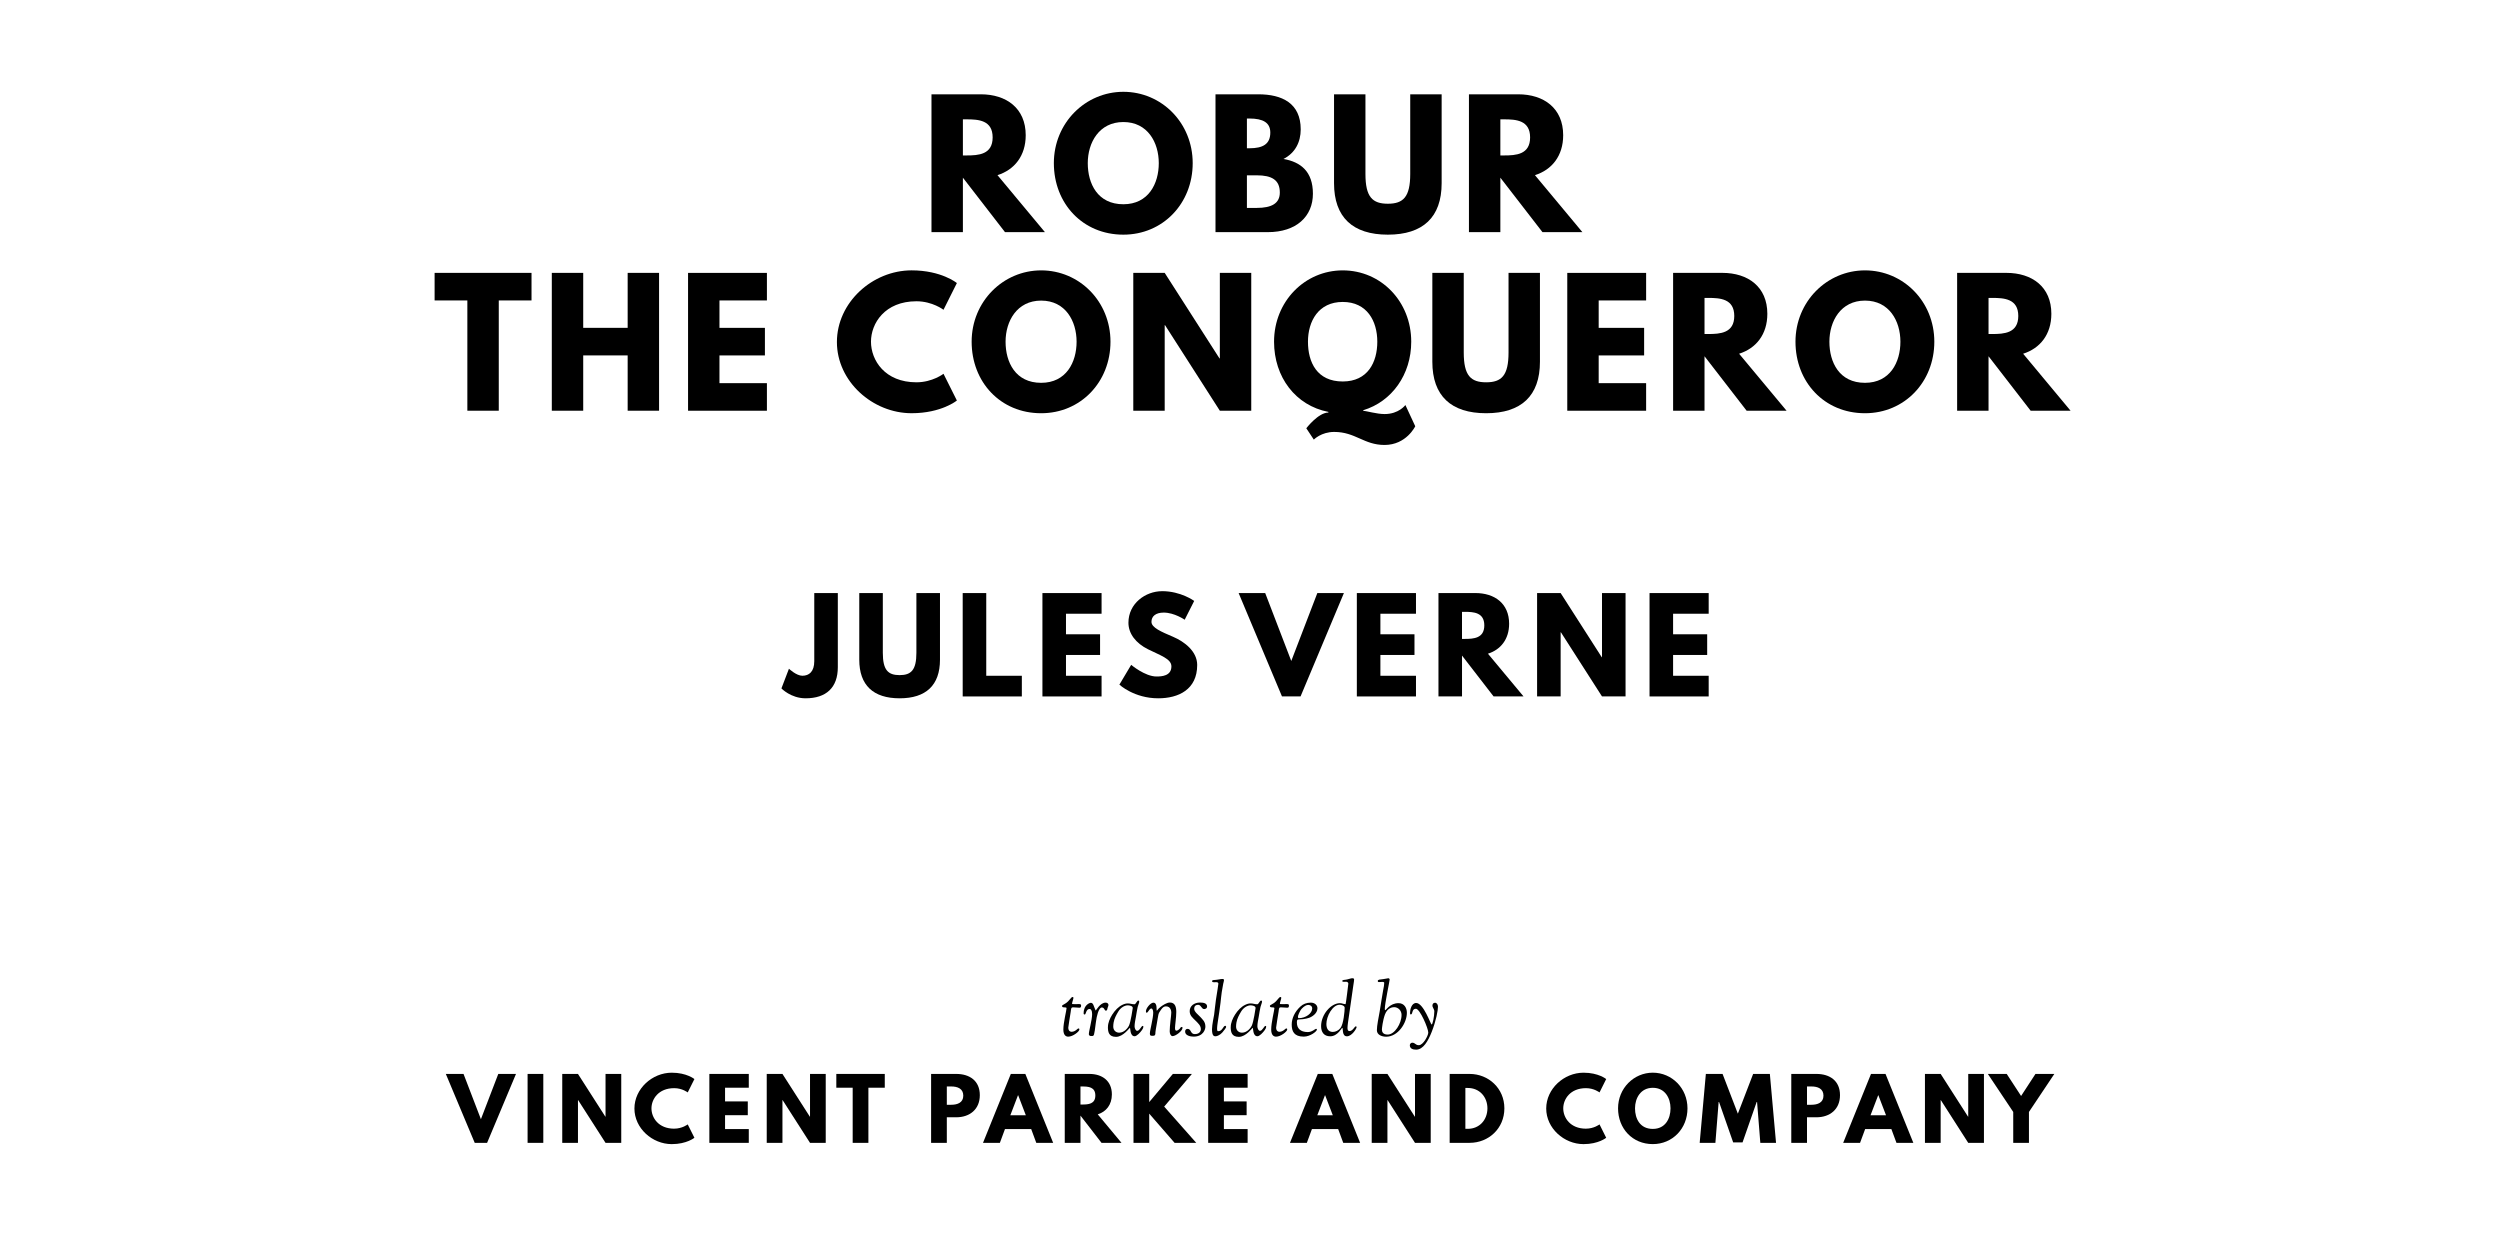
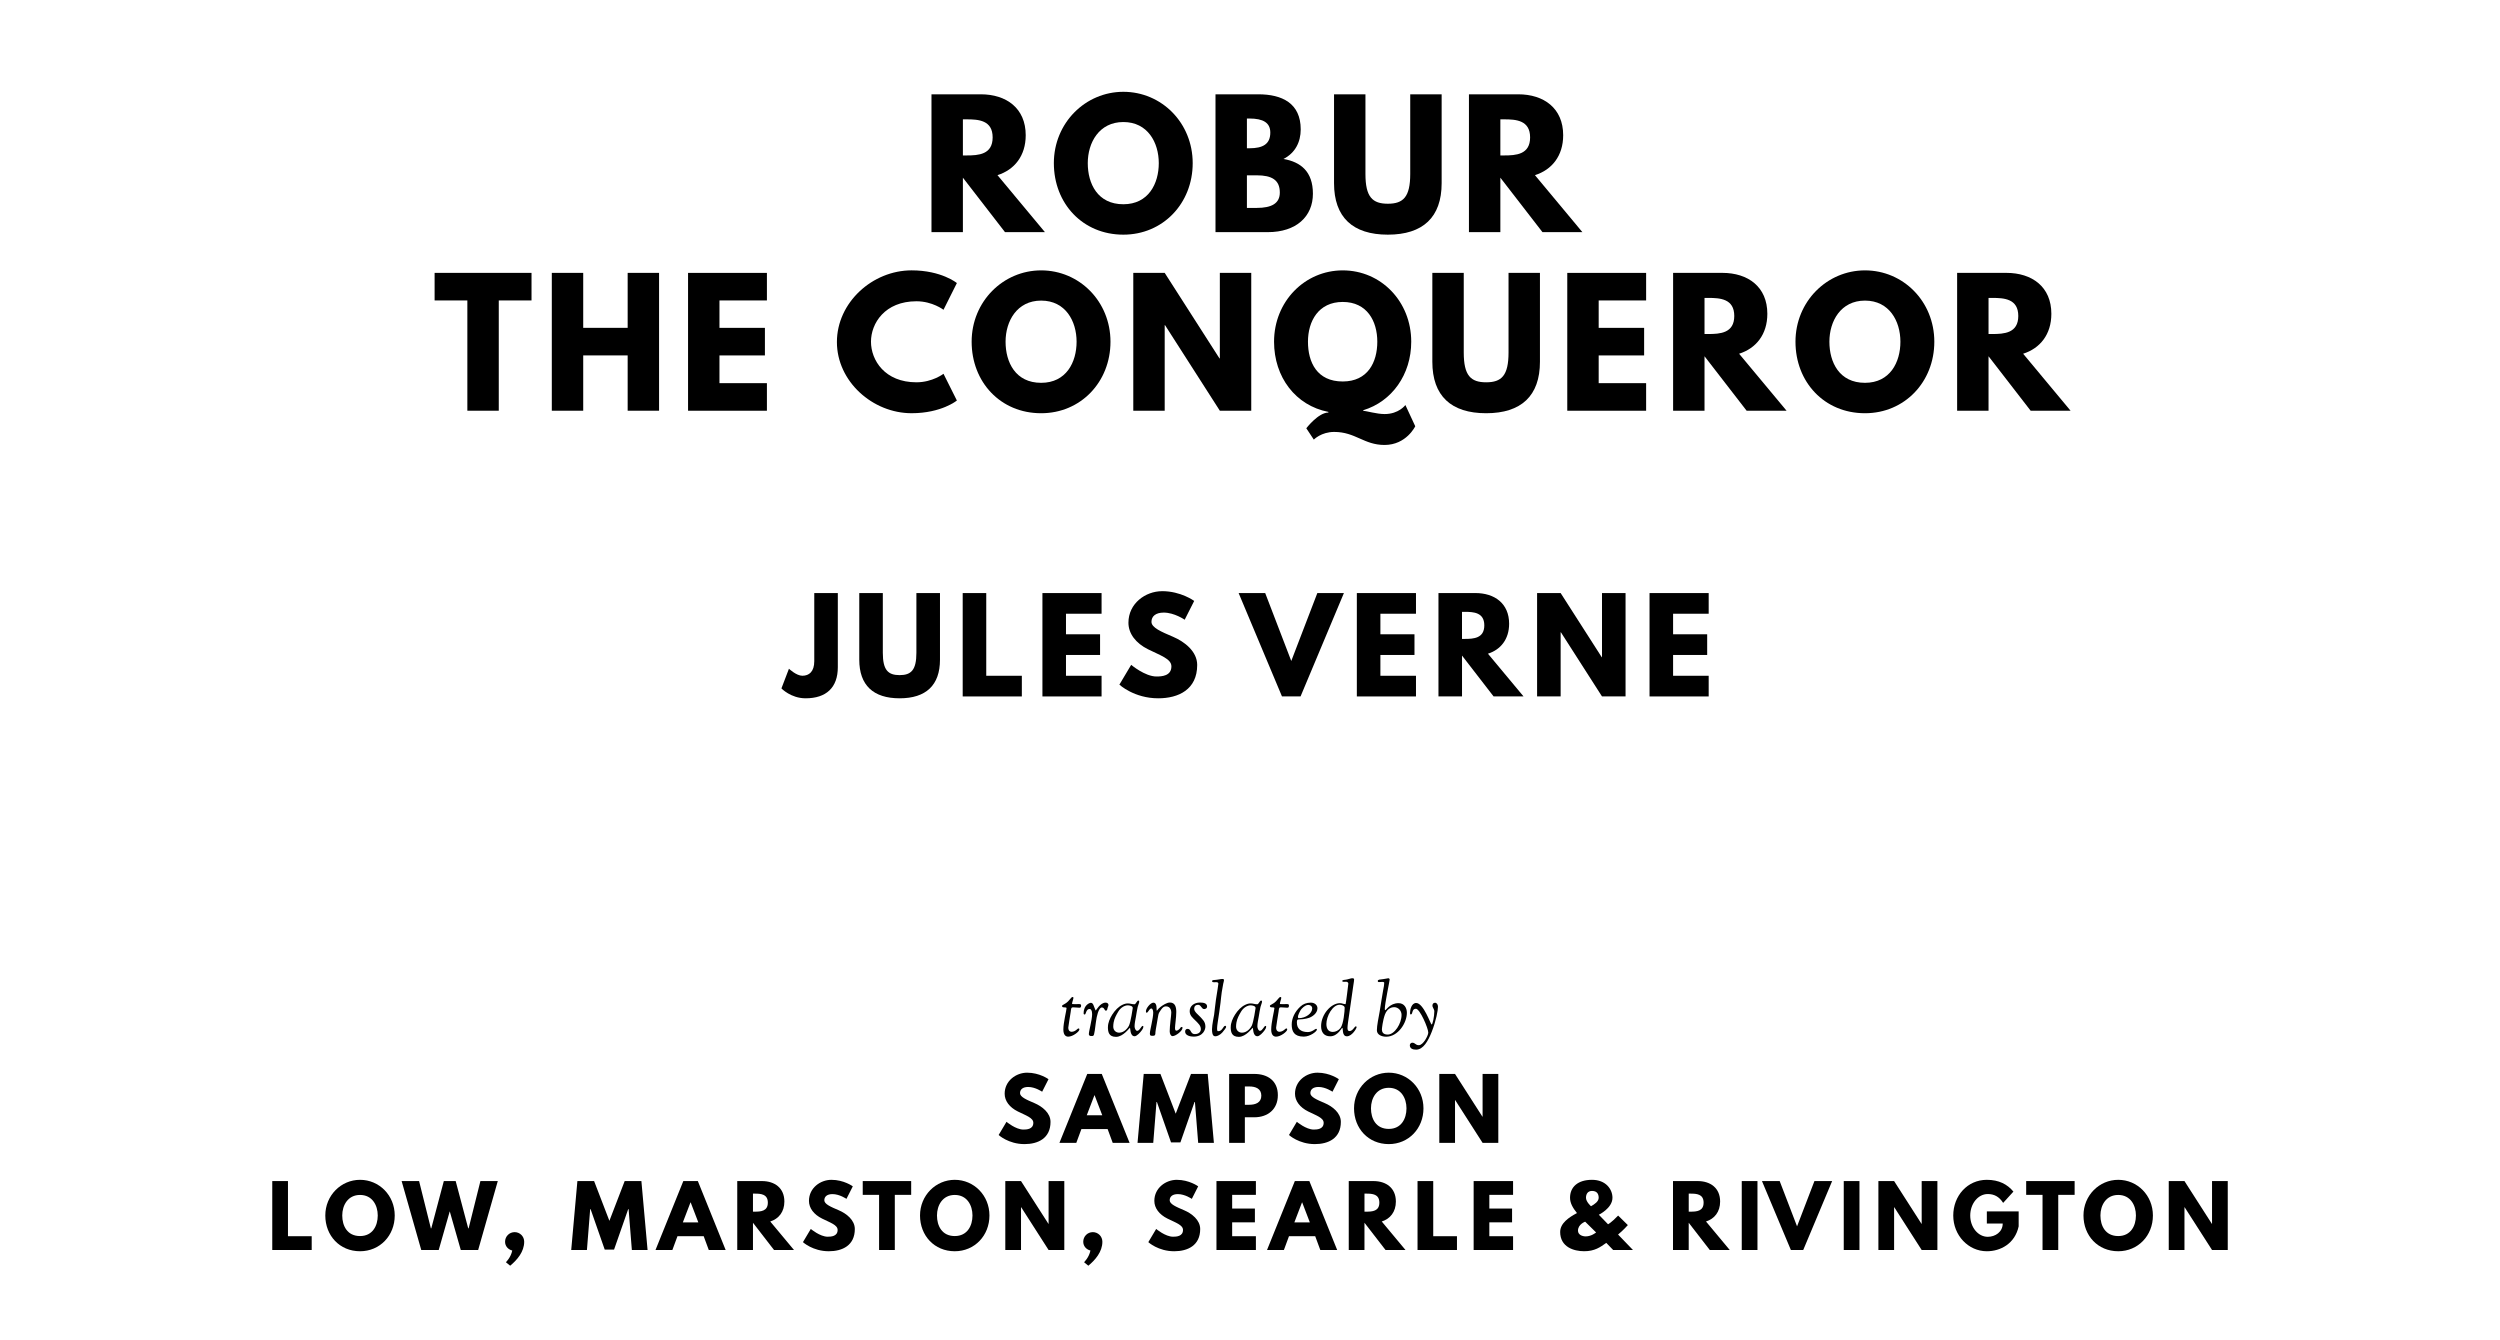
- <svg xmlns="http://www.w3.org/2000/svg" version="1.1" viewBox="0 0 1400 690">
+ <svg xmlns="http://www.w3.org/2000/svg" version="1.1" viewBox="0 0 1400 750">
  <g aria-label="ROBUR">
    <path d="M521.63,52.81l27.60,0.00c14.32,0.00,25.17,7.77,25.17,22.92c0.00,11.60-6.36,19.37-15.81,22.36l26.57,31.91l-22.36,0.00l-23.58-30.50l0.00,30.50l-17.59,0.00l0.00-77.19z  M539.22,87.05l2.06,0.00c6.64,0.00,14.60-0.47,14.60-10.11s-7.95-10.11-14.60-10.11l-2.06,0.00l0.00,20.21z" />
    <path d="M590.16,91.36c0.00-22.55,17.68-39.95,38.92-39.95c21.43,0.00,38.83,17.40,38.83,39.95s-16.65,40.05-38.83,40.05c-22.83,0.00-38.92-17.50-38.92-40.05z  M609.15,91.36c0.00,11.51,5.52,23.02,19.93,23.02c14.04,0.00,19.84-11.51,19.84-23.02s-6.18-23.02-19.84-23.02c-13.57,0.00-19.93,11.51-19.93,23.02z" />
    <path d="M680.68,52.81l23.95,0.00c13.29,0.00,23.77,4.96,23.77,19.65c0.00,7.11-3.09,13.19-9.64,16.56c9.64,1.68,16.47,7.02,16.47,19.46c0.00,12.73-9.26,21.52-25.26,21.52l-29.29,0.00l0.00-77.19z  M698.27,83.03l1.40,0.00c7.58,0.00,11.70-2.34,11.70-8.80c0.00-5.52-4.02-7.86-11.70-7.86l-1.40,0.00l0.00,16.65z  M698.27,116.43l5.52,0.00c8.33,0.00,12.91-2.53,12.91-8.61c0.00-7.11-4.58-9.64-12.91-9.64l-5.52,0.00l0.00,18.25z" />
    <path d="M807.32,52.81l0.00,49.78c0.00,19.09-10.48,28.82-30.13,28.82s-30.13-9.73-30.13-28.82l0.00-49.78l17.59,0.00l0.00,44.63c0.00,12.91,3.93,16.65,12.54,16.65s12.54-3.74,12.54-16.65l0.00-44.63l17.59,0.00z" />
    <path d="M822.61,52.81l27.60,0.00c14.32,0.00,25.17,7.77,25.17,22.92c0.00,11.60-6.36,19.37-15.81,22.36l26.57,31.91l-22.36,0.00l-23.58-30.50l0.00,30.50l-17.59,0.00l0.00-77.19z  M840.20,87.05l2.06,0.00c6.64,0.00,14.60-0.47,14.60-10.11s-7.95-10.11-14.60-10.11l-2.06,0.00l0.00,20.21z" />
  </g>
  <g aria-label="THE CONQUEROR">
    <path d="M243.38,168.25l0.00-15.44l54.27,0.00l0.00,15.44l-18.34,0.00l0.00,61.75l-17.59,0.00l0.00-61.75l-18.34,0.00z" />
    <path d="M326.60,199.03l0.00,30.97l-17.59,0.00l0.00-77.19l17.59,0.00l0.00,30.78l24.89,0.00l0.00-30.78l17.59,0.00l0.00,77.19l-17.59,0.00l0.00-30.97l-24.89,0.00z" />
    <path d="M429.47,152.81l0.00,15.44l-26.57,0.00l0.00,15.35l25.45,0.00l0.00,15.44l-25.45,0.00l0.00,15.53l26.57,0.00l0.00,15.44l-44.16,0.00l0.00-77.19l44.16,0.00z" />
    <path d="M513.20,214.09c8.98,0.00,15.16-4.77,15.16-4.77l7.49,14.97s-8.61,7.11-25.36,7.11c-21.80,0.00-41.82-17.78-41.82-39.86c0.00-22.18,19.93-40.14,41.82-40.14c16.75,0.00,25.36,7.11,25.36,7.11l-7.49,14.97s-6.18-4.77-15.16-4.77c-17.68,0.00-25.45,12.35-25.45,22.64c0.00,10.39,7.77,22.74,25.45,22.74z" />
    <path d="M544.12,191.36c0.00-22.55,17.68-39.95,38.92-39.95c21.43,0.00,38.83,17.40,38.83,39.95s-16.65,40.05-38.83,40.05c-22.83,0.00-38.92-17.50-38.92-40.05z  M563.12,191.36c0.00,11.51,5.52,23.02,19.93,23.02c14.04,0.00,19.84-11.51,19.84-23.02s-6.18-23.02-19.84-23.02c-13.57,0.00-19.93,11.51-19.93,23.02z" />
    <path d="M652.23,182.09l0.00,47.91l-17.59,0.00l0.00-77.19l17.59,0.00l30.69,47.91l0.19,0.00l0.00-47.91l17.59,0.00l0.00,77.19l-17.59,0.00l-30.69-47.91l-0.19,0.00z" />
    <path d="M735.74,246.19l-4.21-6.36s6.74-8.80,12.35-8.80l0.00-0.37c-18.34-3.56-30.41-19.46-30.41-39.30c0.00-22.55,17.22-39.95,38.46-39.95c21.43,0.00,38.36,17.40,38.36,39.95c0.00,18.43-10.85,33.50-26.85,38.36l0.00,0.37c1.78,0.00,7.39,1.78,11.98,1.78c7.95,0.00,11.60-5.05,11.60-5.05l5.52,11.88s-4.96,10.48-17.22,10.48c-11.51,0.00-16.28-7.30-28.16-7.30c-7.30,0.00-11.42,4.30-11.42,4.30z  M732.46,191.36c0.00,11.51,5.05,22.27,19.46,22.27c14.04,0.00,19.37-10.76,19.37-22.27s-5.71-22.27-19.37-22.27c-13.57,0.00-19.46,10.76-19.46,22.27z" />
    <path d="M862.37,152.81l0.00,49.78c0.00,19.09-10.48,28.82-30.13,28.82s-30.13-9.73-30.13-28.82l0.00-49.78l17.59,0.00l0.00,44.63c0.00,12.91,3.93,16.65,12.54,16.65s12.54-3.74,12.54-16.65l0.00-44.63l17.59,0.00z" />
    <path d="M921.83,152.81l0.00,15.44l-26.57,0.00l0.00,15.35l25.45,0.00l0.00,15.44l-25.45,0.00l0.00,15.53l26.57,0.00l0.00,15.44l-44.16,0.00l0.00-77.19l44.16,0.00z" />
    <path d="M936.94,152.81l27.60,0.00c14.32,0.00,25.17,7.77,25.17,22.92c0.00,11.60-6.36,19.37-15.81,22.36l26.57,31.91l-22.36,0.00l-23.58-30.50l0.00,30.50l-17.59,0.00l0.00-77.19z  M954.53,187.05l2.06,0.00c6.64,0.00,14.60-0.47,14.60-10.11s-7.95-10.11-14.60-10.11l-2.06,0.00l0.00,20.21z" />
    <path d="M1005.47,191.36c0.00-22.55,17.68-39.95,38.92-39.95c21.43,0.00,38.83,17.40,38.83,39.95s-16.65,40.05-38.83,40.05c-22.83,0.00-38.92-17.50-38.92-40.05z  M1024.46,191.36c0.00,11.51,5.52,23.02,19.93,23.02c14.04,0.00,19.84-11.51,19.84-23.02s-6.18-23.02-19.84-23.02c-13.57,0.00-19.93,11.51-19.93,23.02z" />
    <path d="M1095.99,152.81l27.60,0.00c14.32,0.00,25.17,7.77,25.17,22.92c0.00,11.60-6.36,19.37-15.81,22.36l26.57,31.91l-22.36,0.00l-23.58-30.50l0.00,30.50l-17.59,0.00l0.00-77.19z  M1113.58,187.05l2.06,0.00c6.64,0.00,14.60-0.47,14.60-10.11s-7.95-10.11-14.60-10.11l-2.06,0.00l0.00,20.21z" />
  </g>
  <g aria-label="JULES VERNE">
    <path d="M469.18,332.11l0.00,41.54c0.00,11.37-6.46,17.40-18.04,17.40c-8.28,0.00-13.54-5.54-13.54-5.54l4.21-11.02s4.14,3.93,7.51,3.93c3.79,0.00,6.67-2.32,6.67-8.14l0.00-38.18l13.19,0.00z" />
    <path d="M526.39,332.11l0.00,37.33c0.00,14.32-7.86,21.61-22.60,21.61s-22.60-7.30-22.60-21.61l0.00-37.33l13.19,0.00l0.00,33.47c0.00,9.68,2.95,12.49,9.40,12.49s9.40-2.81,9.40-12.49l0.00-33.47l13.19,0.00z" />
    <path d="M552.30,332.11l0.00,46.32l19.93,0.00l0.00,11.58l-33.12,0.00l0.00-57.89l13.19,0.00z" />
    <path d="M616.88,332.11l0.00,11.58l-19.93,0.00l0.00,11.51l19.09,0.00l0.00,11.58l-19.09,0.00l0.00,11.65l19.93,0.00l0.00,11.58l-33.12,0.00l0.00-57.89l33.12,0.00z" />
    <path d="M650.79,331.05c10.53,0.00,17.96,5.47,17.96,5.47l-5.33,10.53s-5.75-4.00-11.72-4.00c-4.49,0.00-6.88,2.04-6.88,5.19c0.00,3.23,5.47,5.54,12.07,8.35c6.46,2.74,13.54,8.21,13.54,15.79c0.00,13.82-10.53,18.67-21.82,18.67c-13.54,0.00-21.75-7.65-21.75-7.65l6.60-11.09s7.72,6.53,14.18,6.53c2.88,0.00,8.35-0.28,8.35-5.68c0.00-4.21-6.18-6.11-13.05-9.54c-6.95-3.44-11.02-8.84-11.02-14.88c0.00-10.81,9.54-17.68,18.88-17.68z" />
    <path d="M717.91,390.00l-24.28-57.89l14.88,0.00l14.60,38.04l14.60-38.04l14.88,0.00l-24.28,57.89l-10.39,0.00z" />
    <path d="M792.95,332.11l0.00,11.58l-19.93,0.00l0.00,11.51l19.09,0.00l0.00,11.58l-19.09,0.00l0.00,11.65l19.93,0.00l0.00,11.58l-33.12,0.00l0.00-57.89l33.12,0.00z" />
    <path d="M805.53,332.11l20.70,0.00c10.74,0.00,18.88,5.82,18.88,17.19c0.00,8.70-4.77,14.53-11.86,16.77l19.93,23.93l-16.77,0.00l-17.68-22.88l0.00,22.88l-13.19,0.00l0.00-57.89z  M818.72,357.79l1.54,0.00c4.98,0.00,10.95-0.35,10.95-7.58s-5.96-7.58-10.95-7.58l-1.54,0.00l0.00,15.16z" />
    <path d="M873.96,354.07l0.00,35.93l-13.19,0.00l0.00-57.89l13.19,0.00l23.02,35.93l0.14,0.00l0.00-35.93l13.19,0.00l0.00,57.89l-13.19,0.00l-23.02-35.93l-0.14,0.00z" />
    <path d="M956.86,332.11l0.00,11.58l-19.93,0.00l0.00,11.51l19.09,0.00l0.00,11.58l-19.09,0.00l0.00,11.65l19.93,0.00l0.00,11.58l-33.12,0.00l0.00-57.89l33.12,0.00z" />
  </g>
  <g aria-label="translated by">
    <path d="M594.73,563.42c0.00-0.85,1.62-0.81,3.49-2.76c1.70-1.79,1.79-2.34,2.47-2.34c0.21,0.00,0.43,0.13,0.43,0.51c0.00,0.55-0.77,2.55-0.77,3.19c0.00,0.26,0.09,0.30,1.49,0.30c1.66,0.00,2.00-0.04,2.47-0.04c0.89,0.00,1.11,0.30,1.11,0.81c0.00,0.98-0.26,1.23-1.02,1.23c-0.68,0.00-2.51-0.21-3.44-0.21c-1.23,0.00-1.11,0.77-1.36,2.51c-0.38,2.64-1.36,8.16-1.36,8.84c0.00,2.25,1.57,2.34,1.74,2.34c2.34,0.00,3.32-1.87,4.00-1.87c0.13,0.00,0.47,0.00,0.47,0.60c0.00,1.11-3.61,4.00-6.25,4.00c-1.15,0.00-2.72-0.68-2.72-4.00c0.00-3.91,1.79-10.80,1.79-11.94c0.00-0.89-2.51,0.04-2.51-1.15z" />
    <path d="M606.84,567.42c0.00-4.85,3.61-5.87,4.00-5.87c0.89,0.00,1.32,0.81,1.57,1.49c1.06,2.76,1.11,2.81,1.19,2.81c0.30,0.00,2.42-4.38,5.57-4.38c1.11,0.00,1.57,0.72,1.57,1.32c0.00,0.55-0.34,1.11-0.47,1.57c-0.09,0.30-0.17,1.62-0.94,1.62c-0.94,0.00-0.77-1.79-2.30-1.79c-1.91,0.00-2.98,5.57-3.19,7.35l-0.21,1.40c-0.94,7.23-0.85,7.23-2.38,7.23l-0.21,0.00c-0.43,0.00-1.28-0.09-1.28-1.11c0.00-1.70,1.83-7.95,1.83-11.14c0.00-2.13-0.68-2.89-1.45-2.89c-1.74,0.00-2.08,2.55-2.34,2.85c-0.13,0.13-0.26,0.26-0.47,0.26c-0.17,0.00-0.51-0.13-0.51-0.72z" />
    <path d="M620.45,575.15c0.00-2.38,1.06-4.80,2.38-6.93c1.53-2.42,3.49-4.46,5.74-5.53c1.15-0.55,2.00-0.77,3.10-0.77c1.32,0.00,2.21,0.47,3.61,0.47c0.85,0.00,1.36-2.08,2.21-2.08c0.26,0.00,0.47,0.17,0.47,0.64c0.00,0.68-0.55,1.70-0.85,2.93c-0.38,1.57-0.64,3.53-0.98,5.44c-0.34,1.87-0.77,3.83-0.77,5.44c0.00,1.11,0.64,2.51,1.45,2.51c1.40,0.00,2.30-2.76,3.10-2.76c0.34,0.00,0.38,0.30,0.38,0.47c0.00,0.43-0.21,1.06-0.77,1.83c-1.06,1.53-2.98,3.49-4.12,3.49c-2.72,0.00-2.34-4.76-2.64-4.76c-0.21,0.00-3.74,5.10-7.78,5.10s-4.55-2.72-4.55-5.48z  M623.42,574.90c0.00,2.13,1.53,3.40,3.32,3.40c3.06,0.00,5.06-3.06,5.44-3.83c1.02-2.04,2.17-9.86,2.17-9.99c0.00-1.19-1.91-1.49-2.81-1.49c-1.74,0.00-4.00,1.28-5.27,3.44c-1.23,2.04-2.25,3.95-2.64,6.16c-0.13,0.77-0.21,1.53-0.21,2.30z" />
    <path d="M641.70,566.35c0.00-1.66,2.55-4.85,4.17-4.85c2.47,0.00,1.57,4.46,1.96,4.46c0.26,0.00,0.55-0.94,2.13-2.13c1.15-0.89,3.40-2.42,5.19-2.42c2.98,0.00,3.57,2.64,3.57,5.31c0.00,2.98-0.72,7.48-0.72,8.93c0.00,1.19,0.34,1.53,0.81,1.53c0.72,0.00,1.70-0.94,1.70-0.94c0.51-0.64,0.68-1.15,1.32-1.15c0.30,0.00,0.38,0.26,0.38,0.51c0.00,1.66-3.74,4.63-5.61,4.63c-0.85,0.00-1.57-1.19-1.57-2.68c0.00-3.23,0.89-8.93,0.89-10.50c0.00-0.68-0.21-3.49-2.98-3.49c-0.98,0.00-1.79,0.47-2.76,1.87c-1.83,2.59-1.32,2.21-2.34,7.69c-1.06,5.74-0.77,5.23-0.85,5.82c-0.13,0.94-0.47,1.11-1.57,1.11c-1.15,0.00-1.49-0.09-1.49-1.32c0.00-1.79,1.87-8.37,1.87-11.65c0.00-1.49-0.55-2.34-0.98-2.34c-1.32,0.00-1.79,2.38-2.72,2.38c-0.30,0.00-0.38-0.34-0.38-0.81z" />
    <path d="M663.68,577.70c0.00-1.32,0.85-1.53,1.36-1.53c2.17,0.00,1.45,2.93,4.04,2.93c3.10,0.00,3.40-2.21,3.40-2.72c0.00-2.00-1.40-3.23-2.93-4.76c-1.70-1.74-3.32-2.85-3.32-5.40c0.00-2.85,2.47-4.80,5.78-4.80c2.30,0.00,3.95,0.55,3.95,2.21c0.00,1.32-1.40,1.45-1.62,1.45c-1.53,0.00-1.70-2.38-3.36-2.38c-1.62,0.00-2.25,0.98-2.25,2.25c0.00,1.62,2.34,3.36,3.36,4.46c1.32,1.49,2.93,2.68,2.93,5.53c0.00,1.53-1.19,5.57-6.63,5.57c-1.66,0.00-4.72-0.55-4.72-2.81z" />
    <path d="M678.72,576.34c0.00-2.42,1.11-7.44,1.19-8.12c0.38-2.68,0.60-5.70,1.02-8.42c0.72-4.59,1.36-8.42,1.36-8.93s-0.43-0.85-1.06-0.85s-0.72,0.04-1.23,0.04c-0.85,0.00-1.23-0.13-1.23-0.60c0.00-0.21,0.09-0.55,0.64-0.60c3.10-0.21,4.04-0.64,5.14-0.64c0.68,0.00,0.89,0.26,0.89,0.68c0.00,0.60-0.30,1.15-0.43,1.96c-1.57,8.25-0.85,6.67-2.21,15.81c-0.72,5.02-1.23,7.69-1.23,9.14s0.13,1.66,0.68,1.66c2.34,0.00,2.76-3.02,3.87-3.02c0.30,0.00,0.51,0.26,0.51,0.68s-1.11,1.87-2.13,3.06c-1.11,1.28-2.89,2.13-3.70,2.13c-0.85,0.00-2.08,0.00-2.08-4.00z" />
    <path d="M689.22,575.15c0.00-2.38,1.06-4.80,2.38-6.93c1.53-2.42,3.49-4.46,5.74-5.53c1.15-0.55,2.00-0.77,3.10-0.77c1.32,0.00,2.21,0.47,3.61,0.47c0.85,0.00,1.36-2.08,2.21-2.08c0.26,0.00,0.47,0.17,0.47,0.64c0.00,0.68-0.55,1.70-0.85,2.93c-0.38,1.57-0.64,3.53-0.98,5.44c-0.34,1.87-0.77,3.83-0.77,5.44c0.00,1.11,0.64,2.51,1.45,2.51c1.40,0.00,2.30-2.76,3.10-2.76c0.34,0.00,0.38,0.30,0.38,0.47c0.00,0.43-0.21,1.06-0.77,1.83c-1.06,1.53-2.98,3.49-4.12,3.49c-2.72,0.00-2.34-4.76-2.64-4.76c-0.21,0.00-3.74,5.10-7.78,5.10s-4.55-2.72-4.55-5.48z  M692.20,574.90c0.00,2.13,1.53,3.40,3.32,3.40c3.06,0.00,5.06-3.06,5.44-3.83c1.02-2.04,2.17-9.86,2.17-9.99c0.00-1.19-1.91-1.49-2.81-1.49c-1.74,0.00-4.00,1.28-5.27,3.44c-1.23,2.04-2.25,3.95-2.64,6.16c-0.13,0.77-0.21,1.53-0.21,2.30z" />
    <path d="M711.12,563.42c0.00-0.85,1.62-0.81,3.49-2.76c1.70-1.79,1.79-2.34,2.47-2.34c0.21,0.00,0.43,0.13,0.43,0.51c0.00,0.55-0.77,2.55-0.77,3.19c0.00,0.26,0.09,0.30,1.49,0.30c1.66,0.00,2.00-0.04,2.47-0.04c0.89,0.00,1.11,0.30,1.11,0.81c0.00,0.98-0.26,1.23-1.02,1.23c-0.68,0.00-2.51-0.21-3.44-0.21c-1.23,0.00-1.11,0.77-1.36,2.51c-0.38,2.64-1.36,8.16-1.36,8.84c0.00,2.25,1.57,2.34,1.74,2.34c2.34,0.00,3.32-1.87,4.00-1.87c0.13,0.00,0.47,0.00,0.47,0.60c0.00,1.11-3.61,4.00-6.25,4.00c-1.15,0.00-2.72-0.68-2.72-4.00c0.00-3.91,1.79-10.80,1.79-11.94c0.00-0.89-2.51,0.04-2.51-1.15z" />
    <path d="M723.36,573.75c0.00-3.66,1.87-7.31,4.80-10.03c1.57-1.49,3.53-2.25,5.91-2.25c2.00,0.00,3.70,1.28,3.70,3.15c0.00,3.06-3.32,4.80-4.12,5.14c-0.38,0.17-2.68,1.11-6.67,1.15c-0.60,0.00-0.72,0.64-0.72,1.74c0.00,3.19,1.91,5.31,6.12,5.31c2.42,0.00,4.12-1.83,4.59-1.83c0.34,0.00,0.51,0.17,0.51,0.43c0.00,0.98-3.70,3.95-7.40,3.95c-5.40,0.00-6.72-2.98-6.72-6.76z  M726.84,569.33c0.00,0.30,0.09,0.85,0.38,0.85c4.12,0.00,7.61-2.76,7.61-5.44c0.00-1.62-1.53-2.00-2.25-2.00c-1.06,0.00-2.38,0.85-3.49,2.00c-1.28,1.32-2.25,4.04-2.25,4.59z" />
    <path d="M739.81,574.69c0.00-6.59,5.53-12.92,10.58-12.92c1.11,0.00,1.96,0.55,3.15,0.55c0.13,0.00,1.53-11.18,1.53-11.48c0.00-0.64-0.60-1.06-1.23-1.06c-0.47,0.00-1.45,0.04-1.49,0.04c-0.43,0.00-0.68-0.17-0.68-0.47c0.00-0.72,1.49-0.55,2.68-0.85c2.38-0.60,2.13-0.68,3.27-0.68c0.38,0.00,0.68,0.34,0.68,0.72c0.00,1.11-0.43,2.47-2.81,19.85c-0.47,3.23-0.89,5.91-0.89,7.18c0.00,0.94,0.13,1.83,1.11,1.83c1.87,0.00,2.85-2.64,3.53-2.64c0.34,0.00,0.47,0.21,0.47,0.38c0.00,0.89-2.68,5.19-5.44,5.19c-2.98,0.00-2.00-4.76-2.59-4.76c-0.38,0.00-2.55,4.76-6.76,4.76c-3.61,0.00-5.10-2.47-5.10-5.65z  M742.78,573.50c0.00,2.47,1.02,4.38,3.61,4.38c1.53,0.00,3.19-0.81,4.29-2.21c1.70-2.13,2.34-9.61,2.34-11.31c0.00-1.15-1.70-1.70-2.85-1.70c-3.91,0.00-7.40,6.38-7.40,10.84z" />
    <path d="M771.05,576.98c0.00-2.72,0.98-7.14,1.57-10.58c0.77-4.42,1.28-8.54,1.91-11.69c0.38-1.83,0.64-3.32,0.64-4.34c0.00-0.21-0.21-0.51-1.06-0.51c-0.64,0.00-1.11,0.09-1.74,0.09c-0.47,0.00-0.81,0.00-0.81-0.60c0.00-0.85,1.19-0.81,3.15-1.06c1.66-0.21,2.42-0.47,2.68-0.47c0.47,0.00,0.81,0.30,0.81,0.77c0.00,0.77-2.72,13.43-2.72,16.49c0.00,0.30,0.13,0.64,0.21,0.64c0.60,0.00,2.59-3.95,7.48-3.95c3.19,0.00,4.68,2.64,4.68,5.40c0.00,5.78-5.02,13.39-11.60,13.39c-2.51,0.00-5.19-1.11-5.19-3.57z  M773.86,576.47c0.00,1.45,0.64,2.89,3.27,2.89c3.83,0.00,7.74-6.12,7.74-11.01c0.00-2.38-1.83-4.34-4.17-4.34c-1.02,0.00-3.78,0.43-5.14,4.12c-1.23,3.36-1.70,7.91-1.70,8.33z" />
    <path d="M789.50,585.31c0.00-0.72,0.64-1.40,1.36-1.40c1.70,0.00,1.74,1.40,3.70,1.40c2.47,0.00,5.27-5.44,5.27-7.06c0.00-2.38-4.68-13.35-6.93-13.35c-2.47,0.00-1.57,3.19-2.85,3.19c-0.26,0.00-0.43-0.21-0.43-0.94c0.00-1.79,0.85-5.48,3.44-5.48c4.12,0.00,8.16,12.07,8.63,12.07c0.60,0.00,1.53-4.55,1.53-7.40c0.00-1.23-1.06-2.08-1.06-3.23c0.00-0.77,0.43-1.57,1.45-1.57c0.94,0.00,1.66,0.94,1.66,2.25c0.00,1.91-1.02,7.78-3.53,14.11c-2.00,5.06-4.72,9.90-8.71,9.90c-1.83,0.00-3.53-0.55-3.53-2.51z" />
  </g>
-   <g aria-label="VINCENT PARKE AND COMPANY">
-     <path d="M265.85,640.00l-16.19-38.60l9.92,0.00l9.73,25.36l9.73-25.36l9.92,0.00l-16.19,38.60l-6.92,0.00z" />
-     <path d="M304.25,601.40l0.00,38.60l-8.80,0.00l0.00-38.60l8.80,0.00z" />
-     <path d="M323.66,616.05l0.00,23.95l-8.80,0.00l0.00-38.60l8.80,0.00l15.35,23.95l0.09,0.00l0.00-23.95l8.80,0.00l0.00,38.60l-8.80,0.00l-15.35-23.95l-0.09,0.00z" />
-     <path d="M377.55,632.05c4.49,0.00,7.58-2.39,7.58-2.39l3.74,7.49s-4.30,3.56-12.68,3.56c-10.90,0.00-20.91-8.89-20.91-19.93c0.00-11.09,9.96-20.07,20.91-20.07c8.37,0.00,12.68,3.56,12.68,3.56l-3.74,7.49s-3.09-2.39-7.58-2.39c-8.84,0.00-12.73,6.18-12.73,11.32c0.00,5.19,3.88,11.37,12.73,11.37z" />
-     <path d="M419.32,601.40l0.00,7.72l-13.29,0.00l0.00,7.67l12.73,0.00l0.00,7.72l-12.73,0.00l0.00,7.77l13.29,0.00l0.00,7.72l-22.08,0.00l0.00-38.60l22.08,0.00z" />
-     <path d="M438.17,616.05l0.00,23.95l-8.80,0.00l0.00-38.60l8.80,0.00l15.35,23.95l0.09,0.00l0.00-23.95l8.80,0.00l0.00,38.60l-8.80,0.00l-15.35-23.95l-0.09,0.00z" />
-     <path d="M468.34,609.12l0.00-7.72l27.13,0.00l0.00,7.72l-9.17,0.00l0.00,30.88l-8.80,0.00l0.00-30.88l-9.17,0.00z" />
-     <path d="M521.43,601.40l14.08,0.00c7.53,0.00,13.19,3.88,13.19,11.88c0.00,7.95-5.66,12.40-13.19,12.40l-5.29,0.00l0.00,14.32l-8.80,0.00l0.00-38.60z  M530.22,618.67l2.48,0.00c3.46,0.00,6.74-1.17,6.74-5.10c0.00-3.98-3.27-5.15-6.74-5.15l-2.48,0.00l0.00,10.25z" />
-     <path d="M574.19,601.40l15.58,38.60l-9.45,0.00l-2.85-7.72l-14.69,0.00l-2.85,7.72l-9.45,0.00l15.58-38.60l8.14,0.00z  M574.47,624.56l-4.30-11.23l-0.09,0.00l-4.30,11.23l8.70,0.00z" />
-     <path d="M596.27,601.40l13.80,0.00c7.16,0.00,12.58,3.88,12.58,11.46c0.00,5.80-3.18,9.68-7.91,11.18l13.29,15.95l-11.18,0.00l-11.79-15.25l0.00,15.25l-8.80,0.00l0.00-38.60z  M605.06,618.53l1.03,0.00c3.32,0.00,7.30-0.23,7.30-5.05s-3.98-5.05-7.30-5.05l-1.03,0.00l0.00,10.11z" />
-     <path d="M669.90,640.00l-12.12,0.00l-14.22-16.37l0.00,16.37l-8.80,0.00l0.00-38.60l8.80,0.00l0.00,15.77l13.24-15.77l10.67,0.00l-15.53,18.29z" />
-     <path d="M698.67,601.40l0.00,7.72l-13.29,0.00l0.00,7.67l12.73,0.00l0.00,7.72l-12.73,0.00l0.00,7.77l13.29,0.00l0.00,7.72l-22.08,0.00l0.00-38.60l22.08,0.00z" />
-     <path d="M746.09,601.40l15.58,38.60l-9.45,0.00l-2.85-7.72l-14.69,0.00l-2.85,7.72l-9.45,0.00l15.58-38.60l8.14,0.00z  M746.37,624.56l-4.30-11.23l-0.09,0.00l-4.30,11.23l8.70,0.00z" />
-     <path d="M776.96,616.05l0.00,23.95l-8.80,0.00l0.00-38.60l8.80,0.00l15.35,23.95l0.09,0.00l0.00-23.95l8.80,0.00l0.00,38.60l-8.80,0.00l-15.35-23.95l-0.09,0.00z" />
-     <path d="M811.81,601.40l11.18,0.00c10.57,0.00,19.46,8.05,19.46,19.27c0.00,11.27-8.84,19.32-19.46,19.32l-11.18,0.00l0.00-38.60z  M820.61,632.14l1.36,0.00c6.50,0.00,10.95-4.96,10.99-11.42c0.00-6.46-4.44-11.46-10.99-11.46l-1.36,0.00l0.00,22.88z" />
-     <path d="M888.15,632.05c4.49,0.00,7.58-2.39,7.58-2.39l3.74,7.49s-4.30,3.56-12.68,3.56c-10.90,0.00-20.91-8.89-20.91-19.93c0.00-11.09,9.96-20.07,20.91-20.07c8.37,0.00,12.68,3.56,12.68,3.56l-3.74,7.49s-3.09-2.39-7.58-2.39c-8.84,0.00-12.73,6.18-12.73,11.32c0.00,5.19,3.88,11.37,12.73,11.37z" />
-     <path d="M906.11,620.68c0.00-11.27,8.84-19.98,19.46-19.98c10.71,0.00,19.42,8.70,19.42,19.98s-8.33,20.02-19.42,20.02c-11.42,0.00-19.46-8.75-19.46-20.02z  M915.61,620.68c0.00,5.75,2.76,11.51,9.96,11.51c7.02,0.00,9.92-5.75,9.92-11.51s-3.09-11.51-9.92-11.51c-6.78,0.00-9.96,5.75-9.96,11.51z" />
-     <path d="M985.78,640.00l-1.82-22.88l-0.23,0.00l-7.91,22.64l-5.24,0.00l-7.91-22.64l-0.23,0.00l-1.82,22.88l-8.80,0.00l3.46-38.60l9.36,0.00l8.56,22.27l8.56-22.27l9.36,0.00l3.46,38.60l-8.80,0.00z" />
-     <path d="M1003.13,601.40l14.08,0.00c7.53,0.00,13.19,3.88,13.19,11.88c0.00,7.95-5.66,12.40-13.19,12.40l-5.29,0.00l0.00,14.32l-8.80,0.00l0.00-38.60z  M1011.92,618.67l2.48,0.00c3.46,0.00,6.74-1.17,6.74-5.10c0.00-3.98-3.27-5.15-6.74-5.15l-2.48,0.00l0.00,10.25z" />
-     <path d="M1055.89,601.40l15.58,38.60l-9.45,0.00l-2.85-7.72l-14.69,0.00l-2.85,7.72l-9.45,0.00l15.58-38.60l8.14,0.00z  M1056.18,624.56l-4.30-11.23l-0.09,0.00l-4.30,11.23l8.70,0.00z" />
-     <path d="M1086.77,616.05l0.00,23.95l-8.80,0.00l0.00-38.60l8.80,0.00l15.35,23.95l0.09,0.00l0.00-23.95l8.80,0.00l0.00,38.60l-8.80,0.00l-15.35-23.95l-0.09,0.00z" />
-     <path d="M1113.19,601.40l10.57,0.00l8.05,12.35l8.05-12.35l10.57,0.00l-14.22,21.29l0.00,17.31l-8.80,0.00l0.00-17.31z" />
+   <g aria-label="SAMPSON">
+     <path d="M575.18,600.70c7.02,0.00,11.98,3.65,11.98,3.65l-3.56,7.02s-3.84-2.67-7.81-2.67c-2.99,0.00-4.58,1.36-4.58,3.46c0.00,2.15,3.65,3.70,8.05,5.57c4.30,1.82,9.03,5.47,9.03,10.53c0.00,9.22-7.02,12.44-14.55,12.44c-9.03,0.00-14.50-5.10-14.50-5.10l4.40-7.39s5.15,4.35,9.45,4.35c1.92,0.00,5.57-0.19,5.57-3.79c0.00-2.81-4.12-4.07-8.70-6.36c-4.63-2.29-7.35-5.89-7.35-9.92c0.00-7.20,6.36-11.79,12.58-11.79z" />
+     <path d="M616.99,601.40l15.58,38.60l-9.45,0.00l-2.85-7.72l-14.69,0.00l-2.85,7.72l-9.45,0.00l15.58-38.60l8.14,0.00z  M617.27,624.56l-4.30-11.23l-0.09,0.00l-4.30,11.23l8.70,0.00z" />
+     <path d="M670.98,640.00l-1.82-22.88l-0.23,0.00l-7.91,22.64l-5.24,0.00l-7.91-22.64l-0.23,0.00l-1.82,22.88l-8.80,0.00l3.46-38.60l9.36,0.00l8.56,22.27l8.56-22.27l9.36,0.00l3.46,38.60l-8.80,0.00z" />
+     <path d="M688.33,601.40l14.08,0.00c7.53,0.00,13.19,3.88,13.19,11.88c0.00,7.95-5.66,12.40-13.19,12.40l-5.29,0.00l0.00,14.32l-8.80,0.00l0.00-38.60z  M697.12,618.67l2.48,0.00c3.46,0.00,6.74-1.17,6.74-5.10c0.00-3.98-3.27-5.15-6.74-5.15l-2.48,0.00l0.00,10.25z" />
+     <path d="M737.77,600.70c7.02,0.00,11.98,3.65,11.98,3.65l-3.56,7.02s-3.84-2.67-7.81-2.67c-2.99,0.00-4.58,1.36-4.58,3.46c0.00,2.15,3.65,3.70,8.05,5.57c4.30,1.82,9.03,5.47,9.03,10.53c0.00,9.22-7.02,12.44-14.55,12.44c-9.03,0.00-14.50-5.10-14.50-5.10l4.40-7.39s5.15,4.35,9.45,4.35c1.92,0.00,5.57-0.19,5.57-3.79c0.00-2.81-4.12-4.07-8.70-6.36c-4.63-2.29-7.35-5.89-7.35-9.92c0.00-7.20,6.36-11.79,12.58-11.79z" />
+     <path d="M758.26,620.68c0.00-11.27,8.84-19.98,19.46-19.98c10.71,0.00,19.42,8.70,19.42,19.98s-8.33,20.02-19.42,20.02c-11.42,0.00-19.46-8.75-19.46-20.02z  M767.75,620.68c0.00,5.75,2.76,11.51,9.96,11.51c7.02,0.00,9.92-5.75,9.92-11.51s-3.09-11.51-9.92-11.51c-6.78,0.00-9.96,5.75-9.96,11.51z" />
+     <path d="M814.81,616.05l0.00,23.95l-8.80,0.00l0.00-38.60l8.80,0.00l15.35,23.95l0.09,0.00l0.00-23.95l8.80,0.00l0.00,38.60l-8.80,0.00l-15.35-23.95l-0.09,0.00z" />
+   </g>
+   <g aria-label="LOW, MARSTON, SEARLE &amp; RIVINGTON">
+     <path d="M161.26,661.40l0.00,30.88l13.29,0.00l0.00,7.72l-22.08,0.00l0.00-38.60l8.80,0.00z" />
+     <path d="M182.17,680.68c0.00-11.27,8.84-19.98,19.46-19.98c10.71,0.00,19.42,8.70,19.42,19.98s-8.33,20.02-19.42,20.02c-11.42,0.00-19.46-8.75-19.46-20.02z  M191.66,680.68c0.00,5.75,2.76,11.51,9.96,11.51c7.02,0.00,9.92-5.75,9.92-11.51s-3.09-11.51-9.92-11.51c-6.78,0.00-9.96,5.75-9.96,11.51z" />
+     <path d="M258.04,700.00l-6.18-21.66l-6.18,21.66l-9.78,0.00l-10.99-38.60l9.78,0.00l6.60,26.48l0.23,0.00l7.02-26.48l6.64,0.00l7.02,26.48l0.23,0.00l6.60-26.48l9.73,0.00l-10.99,38.60l-9.73,0.00z" />
+     <path d="M288.17,689.99c2.99,0.00,5.38,2.39,5.38,5.38c0.00,5.66-4.02,10.25-7.86,13.43l-2.39-1.96s2.81-2.67,3.56-6.55c-2.29-0.56-4.02-2.43-4.02-4.91c0.00-2.99,2.39-5.38,5.33-5.38z" />
+     <path d="M353.84,700.00l-1.82-22.88l-0.23,0.00l-7.91,22.64l-5.24,0.00l-7.91-22.64l-0.23,0.00l-1.82,22.88l-8.80,0.00l3.46-38.60l9.36,0.00l8.56,22.27l8.56-22.27l9.36,0.00l3.46,38.60l-8.80,0.00z" />
+     <path d="M390.79,661.40l15.58,38.60l-9.45,0.00l-2.85-7.72l-14.69,0.00l-2.85,7.72l-9.45,0.00l15.58-38.60l8.14,0.00z  M391.07,684.56l-4.30-11.23l-0.09,0.00l-4.30,11.23l8.70,0.00z" />
+     <path d="M412.87,661.40l13.80,0.00c7.16,0.00,12.58,3.88,12.58,11.46c0.00,5.80-3.18,9.68-7.91,11.18l13.29,15.95l-11.18,0.00l-11.79-15.25l0.00,15.25l-8.80,0.00l0.00-38.60z  M421.66,678.53l1.03,0.00c3.32,0.00,7.30-0.23,7.30-5.05s-3.98-5.05-7.30-5.05l-1.03,0.00l0.00,10.11z" />
+     <path d="M465.59,660.70c7.02,0.00,11.98,3.65,11.98,3.65l-3.56,7.02s-3.84-2.67-7.81-2.67c-2.99,0.00-4.58,1.36-4.58,3.46c0.00,2.15,3.65,3.70,8.05,5.57c4.30,1.82,9.03,5.47,9.03,10.53c0.00,9.22-7.02,12.44-14.55,12.44c-9.03,0.00-14.50-5.10-14.50-5.10l4.40-7.39s5.15,4.35,9.45,4.35c1.92,0.00,5.57-0.19,5.57-3.79c0.00-2.81-4.12-4.07-8.70-6.36c-4.63-2.29-7.35-5.89-7.35-9.92c0.00-7.20,6.36-11.79,12.58-11.79z" />
+     <path d="M483.13,669.12l0.00-7.72l27.13,0.00l0.00,7.72l-9.17,0.00l0.00,30.88l-8.80,0.00l0.00-30.88l-9.17,0.00z" />
+     <path d="M515.21,680.68c0.00-11.27,8.84-19.98,19.46-19.98c10.71,0.00,19.42,8.70,19.42,19.98s-8.33,20.02-19.42,20.02c-11.42,0.00-19.46-8.75-19.46-20.02z  M524.71,680.68c0.00,5.75,2.76,11.51,9.96,11.51c7.02,0.00,9.92-5.75,9.92-11.51s-3.09-11.51-9.92-11.51c-6.78,0.00-9.96,5.75-9.96,11.51z" />
+     <path d="M571.77,676.05l0.00,23.95l-8.80,0.00l0.00-38.60l8.80,0.00l15.35,23.95l0.09,0.00l0.00-23.95l8.80,0.00l0.00,38.60l-8.80,0.00l-15.35-23.95l-0.09,0.00z" />
+     <path d="M611.95,689.99c2.99,0.00,5.38,2.39,5.38,5.38c0.00,5.66-4.02,10.25-7.86,13.43l-2.39-1.96s2.81-2.67,3.56-6.55c-2.29-0.56-4.02-2.43-4.02-4.91c0.00-2.99,2.39-5.38,5.33-5.38z" />
+     <path d="M659.00,660.70c7.02,0.00,11.98,3.65,11.98,3.65l-3.56,7.02s-3.84-2.67-7.81-2.67c-2.99,0.00-4.58,1.36-4.58,3.46c0.00,2.15,3.65,3.70,8.05,5.57c4.30,1.82,9.03,5.47,9.03,10.53c0.00,9.22-7.02,12.44-14.55,12.44c-9.03,0.00-14.50-5.10-14.50-5.10l4.40-7.39s5.15,4.35,9.45,4.35c1.92,0.00,5.57-0.19,5.57-3.79c0.00-2.81-4.12-4.07-8.70-6.36c-4.63-2.29-7.35-5.89-7.35-9.92c0.00-7.20,6.36-11.79,12.58-11.79z" />
+     <path d="M703.30,661.40l0.00,7.72l-13.29,0.00l0.00,7.67l12.73,0.00l0.00,7.72l-12.73,0.00l0.00,7.77l13.29,0.00l0.00,7.72l-22.08,0.00l0.00-38.60l22.08,0.00z" />
+     <path d="M733.24,661.40l15.58,38.60l-9.45,0.00l-2.85-7.72l-14.69,0.00l-2.85,7.72l-9.45,0.00l15.58-38.60l8.14,0.00z  M733.52,684.56l-4.30-11.23l-0.09,0.00l-4.30,11.23l8.70,0.00z" />
+     <path d="M755.31,661.40l13.80,0.00c7.16,0.00,12.58,3.88,12.58,11.46c0.00,5.80-3.18,9.68-7.91,11.18l13.29,15.95l-11.18,0.00l-11.79-15.25l0.00,15.25l-8.80,0.00l0.00-38.60z  M764.11,678.53l1.03,0.00c3.32,0.00,7.30-0.23,7.30-5.05s-3.98-5.05-7.30-5.05l-1.03,0.00l0.00,10.11z" />
+     <path d="M802.61,661.40l0.00,30.88l13.29,0.00l0.00,7.72l-22.08,0.00l0.00-38.60l8.80,0.00z" />
+     <path d="M847.32,661.40l0.00,7.72l-13.29,0.00l0.00,7.67l12.73,0.00l0.00,7.72l-12.73,0.00l0.00,7.77l13.29,0.00l0.00,7.72l-22.08,0.00l0.00-38.60l22.08,0.00z" />
+     <path d="M873.70,689.85c0.00-4.82,4.87-8.14,9.40-10.53c-2.25-2.81-3.88-5.52-3.88-8.56c0.00-5.99,4.30-10.06,12.30-10.06c7.72,0.00,11.46,5.24,11.46,10.06c0.00,5.80-7.63,9.50-7.63,9.50l5.15,5.33s1.68-0.75,5.66-4.87l5.43,5.33s-2.62,2.99-5.47,5.29l8.33,8.65l-11.09,0.00l-3.84-3.98c-3.37,2.39-6.46,4.68-12.40,4.68c-5.71,0.00-13.43-2.29-13.43-10.85z  M891.52,666.92c-2.39,0.00-3.37,1.78-3.37,3.84c0.00,2.25,2.81,4.73,2.81,4.73c1.96-1.08,4.30-2.67,4.30-4.73s-0.89-3.84-3.74-3.84z  M893.82,690.18l-6.13-6.04s-4.02,1.45-4.02,5.01c0.00,2.25,2.29,3.23,4.35,3.23c3.18,0.00,5.80-2.20,5.80-2.20z" />
+     <path d="M936.89,661.40l13.80,0.00c7.16,0.00,12.58,3.88,12.58,11.46c0.00,5.80-3.18,9.68-7.91,11.18l13.29,15.95l-11.18,0.00l-11.79-15.25l0.00,15.25l-8.80,0.00l0.00-38.60z  M945.69,678.53l1.03,0.00c3.32,0.00,7.30-0.23,7.30-5.05s-3.98-5.05-7.30-5.05l-1.03,0.00l0.00,10.11z" />
+     <path d="M984.18,661.40l0.00,38.60l-8.80,0.00l0.00-38.60l8.80,0.00z" />
+     <path d="M1002.89,700.00l-16.19-38.60l9.92,0.00l9.73,25.36l9.73-25.36l9.92,0.00l-16.19,38.60l-6.92,0.00z" />
+     <path d="M1041.30,661.40l0.00,38.60l-8.80,0.00l0.00-38.60l8.80,0.00z" />
+     <path d="M1060.70,676.05l0.00,23.95l-8.80,0.00l0.00-38.60l8.80,0.00l15.35,23.95l0.09,0.00l0.00-23.95l8.80,0.00l0.00,38.60l-8.80,0.00l-15.35-23.95l-0.09,0.00z" />
+     <path d="M1130.45,678.39l0.00,8.37c-2.11,9.78-10.25,13.94-17.82,13.94c-10.39,0.00-18.81-8.94-18.81-19.98c0.00-11.09,7.95-20.02,18.81-20.02c6.78,0.00,11.51,2.53,14.88,6.60l-5.75,6.32c-2.25-3.60-5.19-4.96-8.61-4.96c-5.43,0.00-9.82,5.38-9.82,12.07c0.00,6.55,4.40,11.88,9.82,11.88c4.21,0.00,8.37-2.71,8.37-7.44l-8.89,0.00l0.00-6.78l17.82,0.00z" />
+     <path d="M1134.66,669.12l0.00-7.72l27.13,0.00l0.00,7.72l-9.17,0.00l0.00,30.88l-8.80,0.00l0.00-30.88l-9.17,0.00z" />
+     <path d="M1166.75,680.68c0.00-11.27,8.84-19.98,19.46-19.98c10.71,0.00,19.42,8.70,19.42,19.98s-8.33,20.02-19.42,20.02c-11.42,0.00-19.46-8.75-19.46-20.02z  M1176.24,680.68c0.00,5.75,2.76,11.51,9.96,11.51c7.02,0.00,9.92-5.75,9.92-11.51s-3.09-11.51-9.92-11.51c-6.78,0.00-9.96,5.75-9.96,11.51z" />
+     <path d="M1223.30,676.05l0.00,23.95l-8.80,0.00l0.00-38.60l8.80,0.00l15.35,23.95l0.09,0.00l0.00-23.95l8.80,0.00l0.00,38.60l-8.80,0.00l-15.35-23.95l-0.09,0.00z" />
  </g>
</svg>
